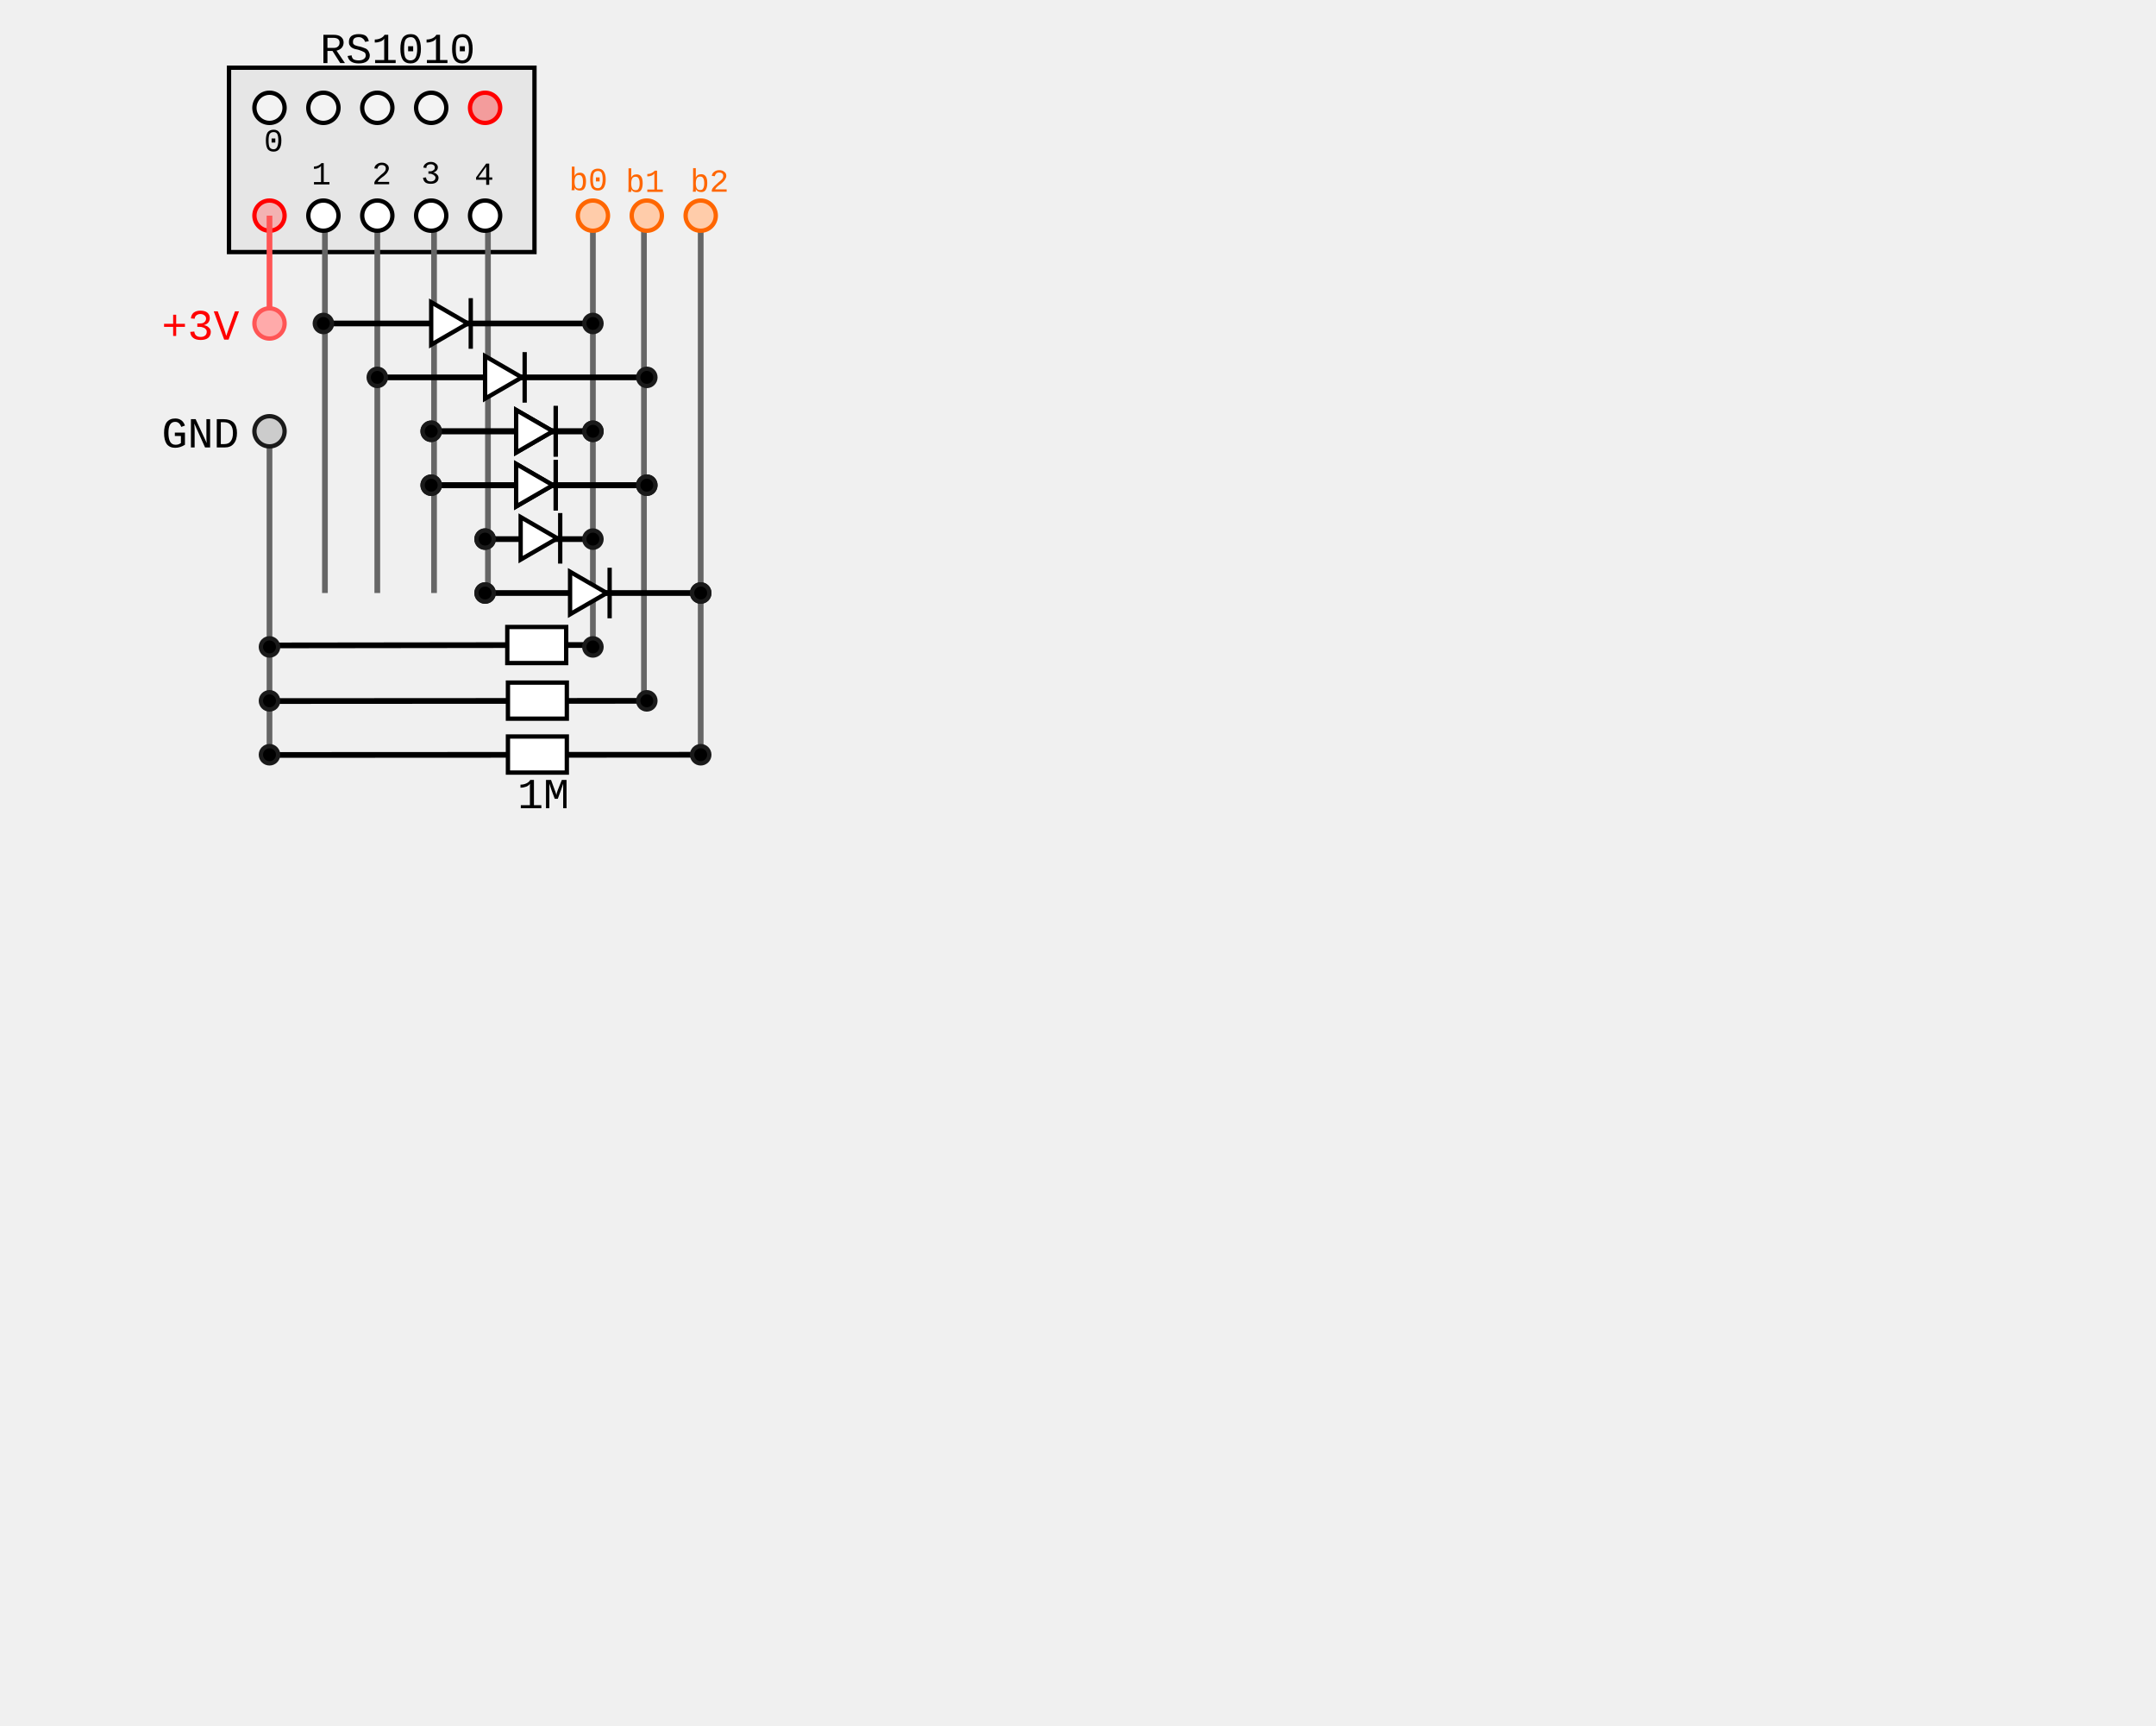
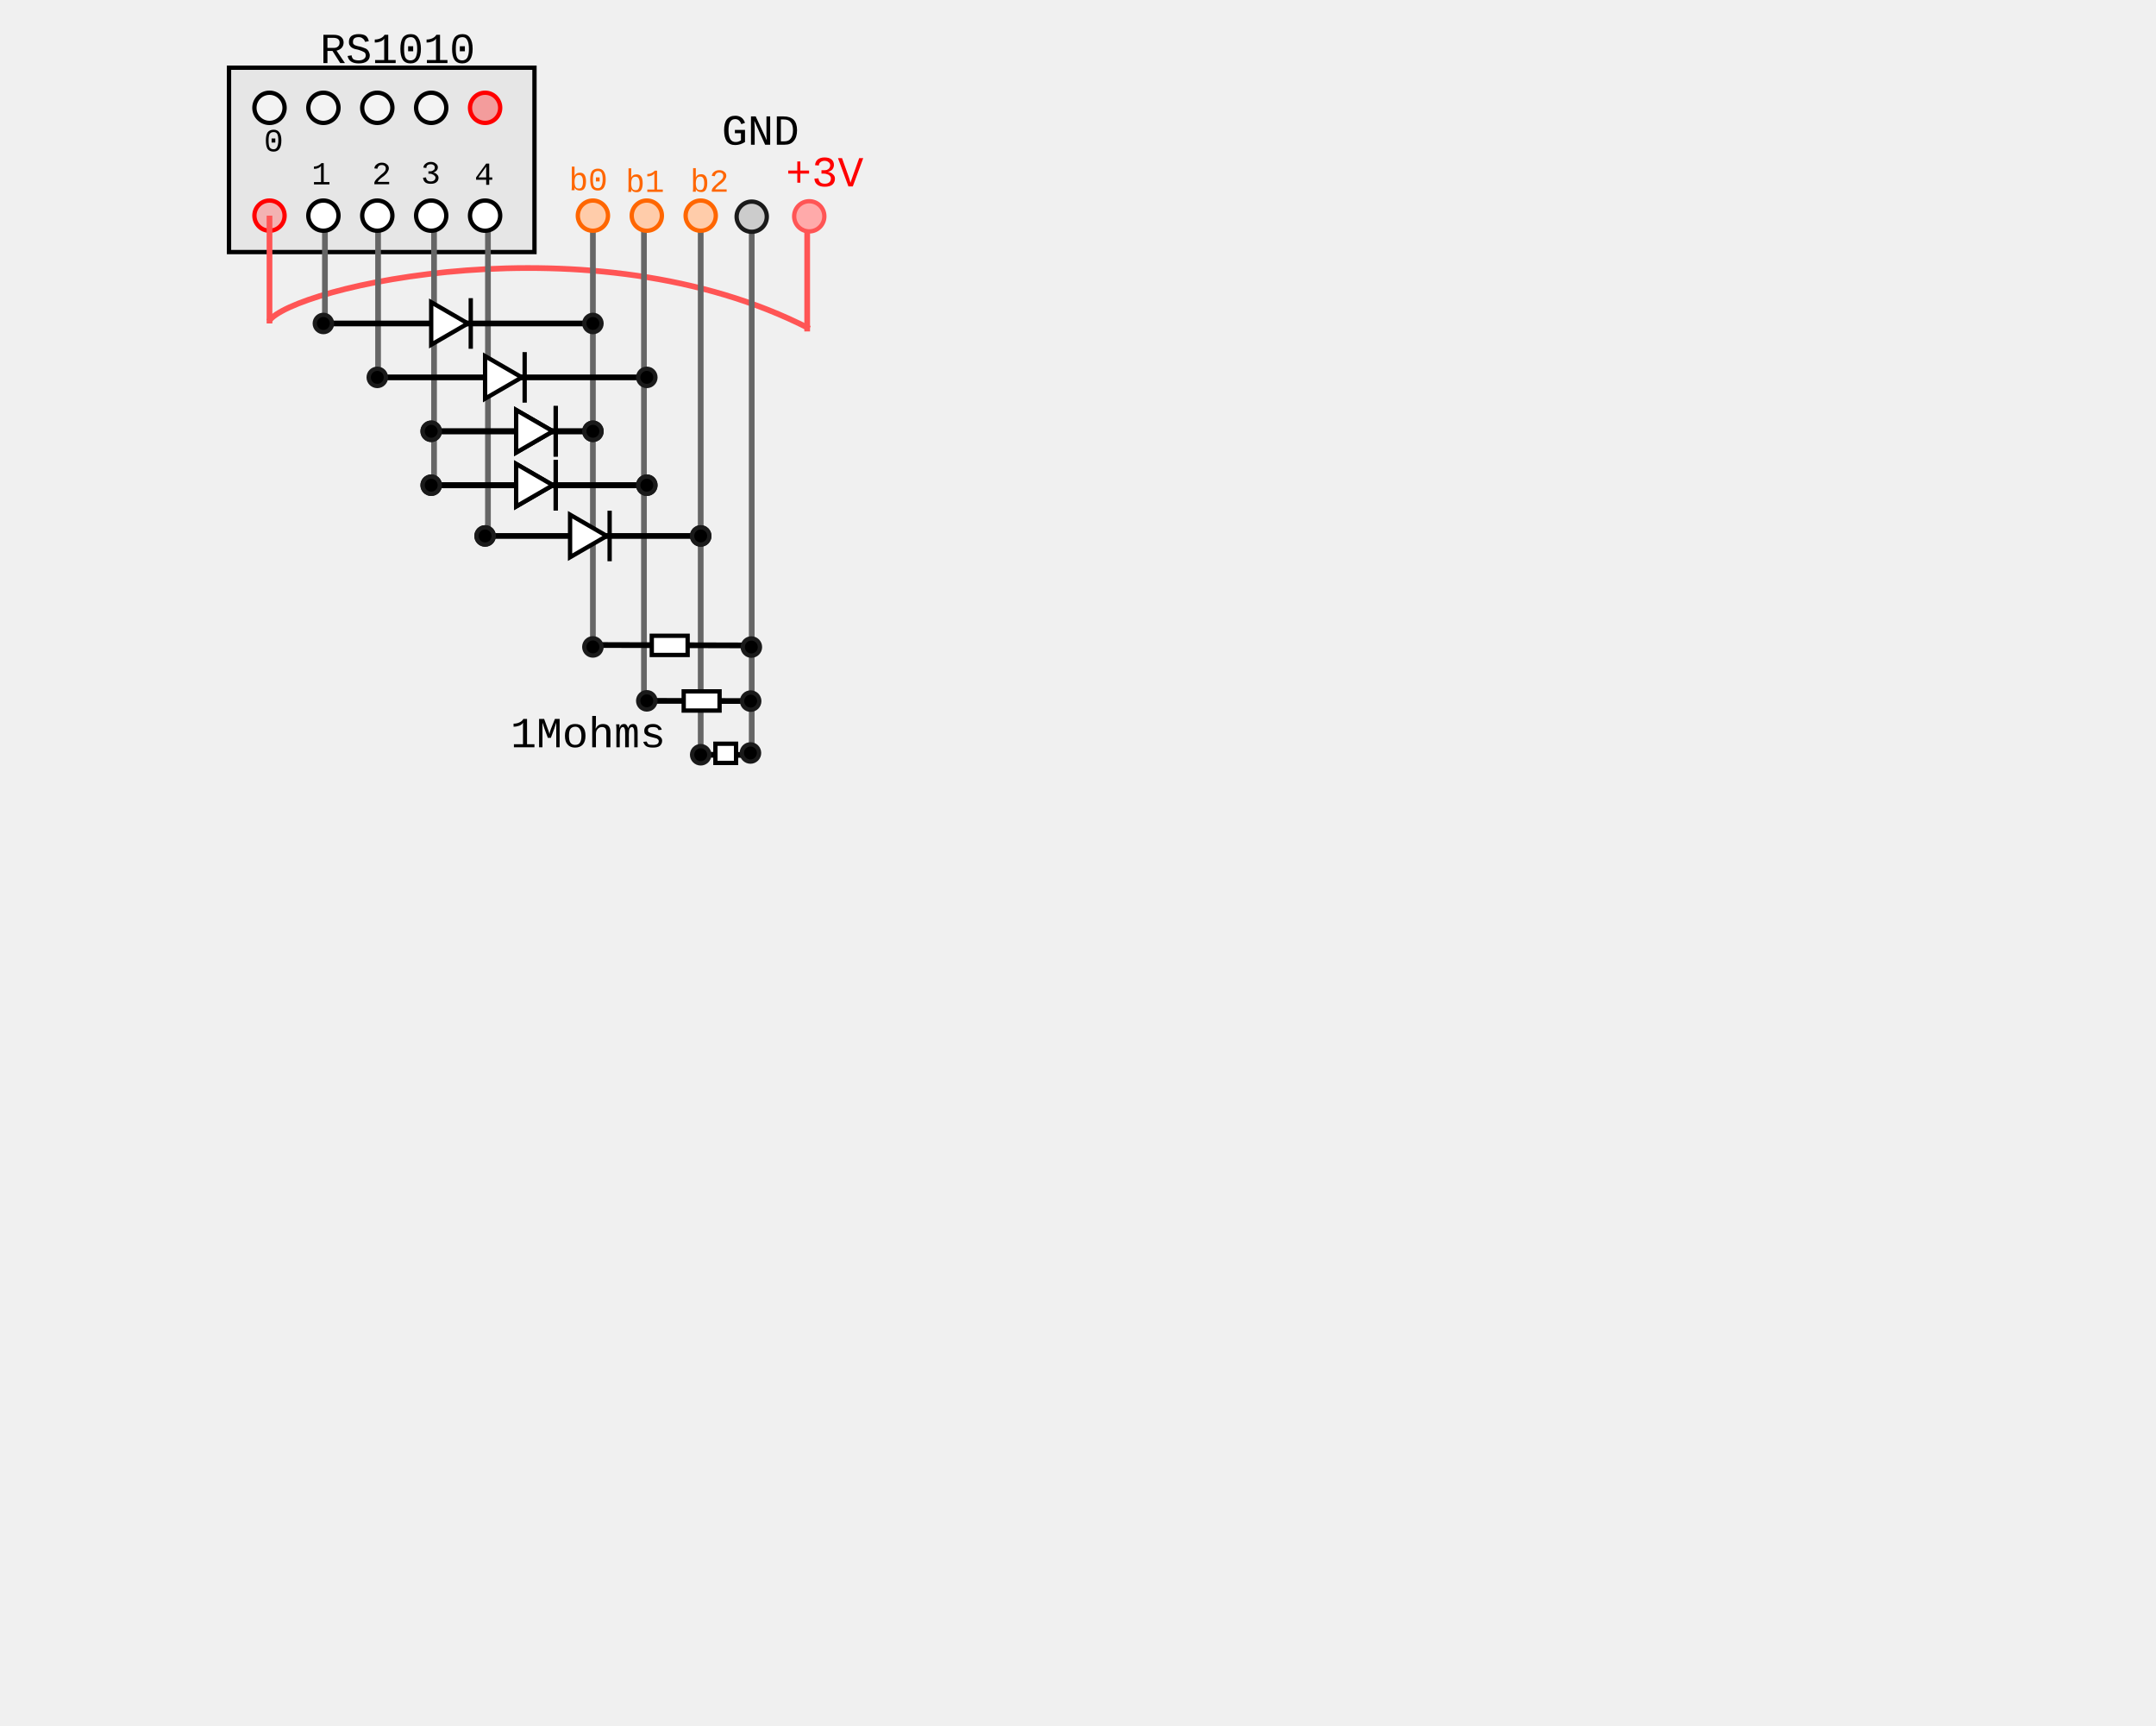
<svg xmlns="http://www.w3.org/2000/svg" width="100mm" height="80mm" viewBox="0 0 100 80" version="1.1" id="svg544">
  <defs id="defs541">
    </defs>
  <g id="layer1">
+     <path style="fill:none;stroke:#ff5555;stroke-width:0.265px;stroke-linecap:butt;stroke-linejoin:miter;stroke-opacity:1" d="m 12.47,14.896 c 1.034,-1.566 14.999,-4.837 25.074,0.343" id="path8501-7-4-5" />
    <rect style="opacity:1;fill:#e6e6e6;fill-opacity:1;fill-rule:evenodd;stroke:#000000;stroke-width:0.2;stroke-linecap:square;stroke-dasharray:none;stop-color:#000000" id="rect9622" width="14.168" height="8.55" x="10.622" y="3.139" />
    <circle style="opacity:0.998;fill:#ff5555;fill-opacity:0.509;fill-rule:evenodd;stroke:#ff0000;stroke-width:0.2;stroke-linecap:square;stroke-dasharray:none;stop-color:#000000" id="path721" cx="22.5" cy="5" r="0.7" />
    <circle style="opacity:0.998;fill:#ff8080;fill-opacity:0.509;fill-rule:evenodd;stroke:#ff0000;stroke-width:0.2;stroke-linecap:square;stroke-dasharray:none;stop-color:#000000" id="path721-1" cx="12.5" cy="10" r="0.7" />
    <circle style="opacity:0.998;fill:#ffffff;fill-opacity:0.509;fill-rule:evenodd;stroke:#000000;stroke-width:0.2;stroke-linecap:square;stroke-dasharray:none;stop-color:#000000" id="path721-6" cx="15" cy="5" r="0.7" />
    <circle style="opacity:0.998;fill:#ffffff;fill-opacity:0.509;fill-rule:evenodd;stroke:#000000;stroke-width:0.2;stroke-linecap:square;stroke-dasharray:none;stop-color:#000000" id="path721-5" cx="17.5" cy="5" r="0.7" />
    <circle style="opacity:0.998;fill:#ffffff;fill-opacity:0.509;fill-rule:evenodd;stroke:#000000;stroke-width:0.2;stroke-linecap:square;stroke-dasharray:none;stop-color:#000000" id="path721-6-5" cx="20" cy="5" r="0.7" />
    <circle style="opacity:0.998;fill:#ffffff;fill-opacity:0.509;fill-rule:evenodd;stroke:#000000;stroke-width:0.2;stroke-linecap:square;stroke-dasharray:none;stop-color:#000000" id="path721-6-5-2" cx="12.5" cy="5" r="0.7" />
    <path style="fill:#666666;stroke:#666666;stroke-width:0.265px;stroke-linecap:butt;stroke-linejoin:miter;stroke-opacity:1" d="M 27.5,10 V 30" id="path8501" />
    <path style="fill:#666666;stroke:#666666;stroke-width:0.265px;stroke-linecap:butt;stroke-linejoin:miter;stroke-opacity:1" d="M 29.868,10 V 32.5" id="path8501-1" />
    <path style="fill:#666666;stroke:#666666;stroke-width:0.265px;stroke-linecap:butt;stroke-linejoin:miter;stroke-opacity:1" d="M 32.5,10 V 35" id="path8501-1-8" />
-     <path style="fill:#666666;stroke:#666666;stroke-width:0.265px;stroke-linecap:butt;stroke-linejoin:miter;stroke-opacity:1" d="M 15.071,10 V 27.5" id="path8501-7" />
-     <path style="fill:#666666;stroke:#666666;stroke-width:0.265px;stroke-linecap:butt;stroke-linejoin:miter;stroke-opacity:1" d="M 12.5,20 V 35" id="path8501-7-6" />
+     <path style="fill:#666666;stroke:#666666;stroke-width:0.265px;stroke-linecap:butt;stroke-linejoin:miter;stroke-opacity:1" d="m 15.071,10 v 5.268" id="path8501-7" />
+     <path style="fill:#666666;stroke:#666666;stroke-width:0.265px;stroke-linecap:butt;stroke-linejoin:miter;stroke-opacity:1" d="M 34.866,10.049 V 35.119" id="path8501-7-6" />
    <path style="fill:#666666;stroke:#ff5555;stroke-width:0.265px;stroke-linecap:butt;stroke-linejoin:miter;stroke-opacity:1" d="m 12.5,10 v 5" id="path8501-7-4" />
-     <path style="fill:#666666;stroke:#666666;stroke-width:0.265px;stroke-linecap:butt;stroke-linejoin:miter;stroke-opacity:1" d="M 17.5,10 V 27.5" id="path8501-1-9" />
-     <path style="fill:#666666;stroke:#666666;stroke-width:0.265px;stroke-linecap:butt;stroke-linejoin:miter;stroke-opacity:1" d="M 20.132,10 V 27.5" id="path8501-1-8-2" />
-     <path style="fill:#666666;stroke:#666666;stroke-width:0.265px;stroke-linecap:butt;stroke-linejoin:miter;stroke-opacity:1" d="M 22.632,10 V 27.5" id="path8501-1-8-2-7" />
+     <path style="fill:#666666;stroke:#ff5555;stroke-width:0.265px;stroke-linecap:butt;stroke-linejoin:miter;stroke-opacity:1" d="m 37.439,10.37 v 5" id="path8501-7-4-3" />
+     <path style="fill:#666666;stroke:#666666;stroke-width:0.265px;stroke-linecap:butt;stroke-linejoin:miter;stroke-opacity:1" d="m 17.536,10 v 7.254" id="path8501-1-9" />
+     <path style="fill:#666666;stroke:#666666;stroke-width:0.265px;stroke-linecap:butt;stroke-linejoin:miter;stroke-opacity:1" d="M 20.132,10 V 22.089" id="path8501-1-8-2" />
+     <path style="fill:#666666;stroke:#666666;stroke-width:0.265px;stroke-linecap:butt;stroke-linejoin:miter;stroke-opacity:1" d="M 22.632,10 V 25.021" id="path8501-1-8-2-7" />
    <g id="g8122">
      <path style="fill:none;stroke:#000000;stroke-width:0.265px;stroke-linecap:butt;stroke-linejoin:miter;stroke-opacity:1" d="M 15,15 H 27.5" id="path8118" />
      <path id="path7907-2" style="opacity:1;fill:#ffffff;fill-opacity:1;fill-rule:evenodd;stroke:#000000;stroke-width:0.2;stroke-linecap:square;stop-color:#000000" d="m 21.835,13.828 v 2.344 z M 20,14.014 v 1.972 L 21.702,15 Z" />
    </g>
    <circle style="fill:#000000;fill-opacity:1;fill-rule:evenodd;stroke:#1a1a1a;stroke-width:0.2;stroke-linecap:square;stroke-dasharray:none;stop-color:#000000" id="path8311" cx="15" cy="15" r="0.4" />
    <circle style="fill:#000000;fill-opacity:1;fill-rule:evenodd;stroke:#1a1a1a;stroke-width:0.2;stroke-linecap:square;stroke-dasharray:none;stop-color:#000000" id="path8311-3" cx="27.5" cy="15" r="0.4" />
    <circle style="opacity:0.998;fill:#ffffff;fill-opacity:1;fill-rule:evenodd;stroke:#000000;stroke-width:0.2;stroke-linecap:square;stroke-dasharray:none;stop-color:#000000" id="path721-3" cx="22.5" cy="10" r="0.7" />
-     <circle style="opacity:0.998;fill:#ffaaaa;fill-opacity:1;fill-rule:evenodd;stroke:#ff5555;stroke-width:0.2;stroke-linecap:square;stroke-dasharray:none;stop-color:#000000" id="path721-3-5" cx="12.5" cy="15" r="0.7" />
-     <circle style="opacity:0.998;fill:#cccccc;fill-opacity:1;fill-rule:evenodd;stroke:#1a1a1a;stroke-width:0.2;stroke-linecap:square;stroke-dasharray:none;stop-color:#000000" id="path721-3-5-0" cx="12.5" cy="20" r="0.7" />
+     <circle style="opacity:0.998;fill:#ffaaaa;fill-opacity:1;fill-rule:evenodd;stroke:#ff5555;stroke-width:0.2;stroke-linecap:square;stroke-dasharray:none;stop-color:#000000" id="path721-3-5-75" cx="37.535" cy="10.031" r="0.7" />
+     <circle style="opacity:0.998;fill:#cccccc;fill-opacity:1;fill-rule:evenodd;stroke:#1a1a1a;stroke-width:0.2;stroke-linecap:square;stroke-dasharray:none;stop-color:#000000" id="path721-3-5-0" cx="34.866" cy="10.049" r="0.7" />
    <circle style="opacity:0.998;fill:#ffccaa;fill-opacity:1;fill-rule:evenodd;stroke:#ff6600;stroke-width:0.2;stroke-linecap:square;stroke-dasharray:none;stop-color:#000000" id="path721-3-5-7" cx="27.5" cy="10" r="0.7" />
    <circle style="opacity:0.998;fill:#ffccaa;fill-opacity:1;fill-rule:evenodd;stroke:#ff6600;stroke-width:0.2;stroke-linecap:square;stroke-dasharray:none;stop-color:#000000" id="path721-3-5-7-4" cx="30" cy="10" r="0.7" />
    <circle style="opacity:0.998;fill:#ffccaa;fill-opacity:1;fill-rule:evenodd;stroke:#ff6600;stroke-width:0.2;stroke-linecap:square;stroke-dasharray:none;stop-color:#000000" id="path721-3-5-7-4-4" cx="32.5" cy="10" r="0.7" />
    <circle style="opacity:0.998;fill:#ffffff;fill-opacity:1;fill-rule:evenodd;stroke:#000000;stroke-width:0.2;stroke-linecap:square;stroke-dasharray:none;stop-color:#000000" id="path721-3-7" cx="15" cy="10" r="0.7" />
    <circle style="opacity:0.998;fill:#ffffff;fill-opacity:1;fill-rule:evenodd;stroke:#000000;stroke-width:0.2;stroke-linecap:square;stroke-dasharray:none;stop-color:#000000" id="path721-3-3" cx="17.5" cy="10" r="0.7" />
    <circle style="opacity:0.998;fill:#ffffff;fill-opacity:1;fill-rule:evenodd;stroke:#000000;stroke-width:0.2;stroke-linecap:square;stroke-dasharray:none;stop-color:#000000" id="path721-3-7-6" cx="20" cy="10" r="0.7" />
    <g id="g8122-6" transform="translate(2.5,2.5)">
      <path style="fill:none;stroke:#000000;stroke-width:0.265px;stroke-linecap:butt;stroke-linejoin:miter;stroke-opacity:1" d="M 15,15 H 27.5" id="path8118-0" />
      <path id="path7907-2-6" style="opacity:1;fill:#ffffff;fill-opacity:1;fill-rule:evenodd;stroke:#000000;stroke-width:0.2;stroke-linecap:square;stop-color:#000000" d="m 21.835,13.828 v 2.344 z M 20,14.014 v 1.972 L 21.702,15 Z" />
    </g>
    <circle style="fill:#000000;fill-opacity:1;fill-rule:evenodd;stroke:#1a1a1a;stroke-width:0.2;stroke-linecap:square;stroke-dasharray:none;stop-color:#000000" id="path8311-2" cx="17.5" cy="17.5" r="0.4" />
    <circle style="fill:#000000;fill-opacity:1;fill-rule:evenodd;stroke:#1a1a1a;stroke-width:0.2;stroke-linecap:square;stroke-dasharray:none;stop-color:#000000" id="path8311-3-6" cx="30" cy="17.5" r="0.4" />
    <g id="g8122-6-5" transform="translate(5,5)">
      <path style="fill:none;stroke:#000000;stroke-width:0.265px;stroke-linecap:butt;stroke-linejoin:miter;stroke-opacity:1" d="m 15,15 h 7.5" id="path8118-0-9" />
      <path id="path7907-2-6-2" style="opacity:1;fill:#ffffff;fill-opacity:1;fill-rule:evenodd;stroke:#000000;stroke-width:0.2;stroke-linecap:square;stop-color:#000000" d="m 20.776,13.828 v 2.344 z m -1.835,0.186 v 1.972 L 20.643,15 Z" />
    </g>
    <circle style="fill:#000000;fill-opacity:1;fill-rule:evenodd;stroke:#1a1a1a;stroke-width:0.2;stroke-linecap:square;stroke-dasharray:none;stop-color:#000000" id="path8311-2-2" cx="20" cy="20" r="0.4" />
    <circle style="fill:#000000;fill-opacity:1;fill-rule:evenodd;stroke:#1a1a1a;stroke-width:0.2;stroke-linecap:square;stroke-dasharray:none;stop-color:#000000" id="path8311-3-6-8" cx="27.5" cy="20" r="0.4" />
    <g id="g8122-6-5-9" transform="translate(5,7.5)">
      <path style="fill:none;stroke:#000000;stroke-width:0.265px;stroke-linecap:butt;stroke-linejoin:miter;stroke-opacity:1" d="M 15,15 H 25" id="path8118-0-9-7" />
      <path id="path7907-2-6-2-3" style="opacity:1;fill:#ffffff;fill-opacity:1;fill-rule:evenodd;stroke:#000000;stroke-width:0.2;stroke-linecap:square;stop-color:#000000" d="m 20.776,13.828 v 2.344 z m -1.835,0.186 v 1.972 L 20.643,15 Z" />
    </g>
    <circle style="fill:#000000;fill-opacity:1;fill-rule:evenodd;stroke:#1a1a1a;stroke-width:0.2;stroke-linecap:square;stroke-dasharray:none;stop-color:#000000" id="path8311-2-2-6" cx="20" cy="22.5" r="0.4" />
    <circle style="fill:#000000;fill-opacity:1;fill-rule:evenodd;stroke:#1a1a1a;stroke-width:0.2;stroke-linecap:square;stroke-dasharray:none;stop-color:#000000" id="path8311-3-6-8-1" cx="30" cy="22.5" r="0.4" />
    <g id="g8122-6-5-2" transform="translate(5,5)">
      <path style="fill:none;stroke:#000000;stroke-width:0.265px;stroke-linecap:butt;stroke-linejoin:miter;stroke-opacity:1" d="m 15,15 h 7.5" id="path8118-0-9-9" />
      <path id="path7907-2-6-2-31" style="opacity:1;fill:#ffffff;fill-opacity:1;fill-rule:evenodd;stroke:#000000;stroke-width:0.2;stroke-linecap:square;stop-color:#000000" d="m 20.776,13.828 v 2.344 z m -1.835,0.186 v 1.972 L 20.643,15 Z" />
    </g>
    <circle style="fill:#000000;fill-opacity:1;fill-rule:evenodd;stroke:#1a1a1a;stroke-width:0.2;stroke-linecap:square;stroke-dasharray:none;stop-color:#000000" id="path8311-2-2-9" cx="20" cy="20" r="0.4" />
    <circle style="fill:#000000;fill-opacity:1;fill-rule:evenodd;stroke:#1a1a1a;stroke-width:0.2;stroke-linecap:square;stroke-dasharray:none;stop-color:#000000" id="path8311-3-6-8-4" cx="27.5" cy="20" r="0.4" />
    <g id="g8122-6-5-9-7" transform="translate(5,7.5)">
      <path style="fill:none;stroke:#000000;stroke-width:0.265px;stroke-linecap:butt;stroke-linejoin:miter;stroke-opacity:1" d="M 15,15 H 25" id="path8118-0-9-7-8" />
      <path id="path7907-2-6-2-3-4" style="opacity:1;fill:#ffffff;fill-opacity:1;fill-rule:evenodd;stroke:#000000;stroke-width:0.2;stroke-linecap:square;stop-color:#000000" d="m 20.776,13.828 v 2.344 z m -1.835,0.186 v 1.972 L 20.643,15 Z" />
    </g>
    <circle style="fill:#000000;fill-opacity:1;fill-rule:evenodd;stroke:#1a1a1a;stroke-width:0.2;stroke-linecap:square;stroke-dasharray:none;stop-color:#000000" id="path8311-2-2-6-5" cx="20" cy="22.5" r="0.4" />
    <circle style="fill:#000000;fill-opacity:1;fill-rule:evenodd;stroke:#1a1a1a;stroke-width:0.2;stroke-linecap:square;stroke-dasharray:none;stop-color:#000000" id="path8311-3-6-8-1-0" cx="30" cy="22.5" r="0.4" />
-     <circle style="fill:#000000;fill-opacity:1;fill-rule:evenodd;stroke:#1a1a1a;stroke-width:0.2;stroke-linecap:square;stroke-dasharray:none;stop-color:#000000" id="path8311-2-2-0" cx="22.5" cy="25" r="0.4" />
-     <g id="g8122-6-5-9-3" transform="translate(7.5,12.5)">
+     <g id="g8122-6-5-9-3" transform="translate(7.5,9.854167)">
      <path style="fill:none;stroke:#000000;stroke-width:0.265px;stroke-linecap:butt;stroke-linejoin:miter;stroke-opacity:1" d="M 15,15 H 25" id="path8118-0-9-7-2" />
      <path id="path7907-2-6-2-3-0" style="opacity:1;fill:#ffffff;fill-opacity:1;fill-rule:evenodd;stroke:#000000;stroke-width:0.2;stroke-linecap:square;stop-color:#000000" d="m 20.776,13.828 v 2.344 z m -1.835,0.186 v 1.972 L 20.643,15 Z" />
    </g>
-     <path style="fill:none;stroke:#000000;stroke-width:0.265px;stroke-linecap:butt;stroke-linejoin:miter;stroke-opacity:1" d="m 12.325,29.93 15.275,-0.019" id="path8118-0-9-7-2-5" />
-     <rect style="fill:#ffffff;fill-opacity:1;fill-rule:evenodd;stroke:#000000;stroke-width:0.2;stroke-linecap:square;stroke-dasharray:none;stop-color:#000000" id="rect9832" width="2.732" height="1.673" x="23.529" y="29.075" />
-     <path style="fill:none;stroke:#000000;stroke-width:0.265px;stroke-linecap:butt;stroke-linejoin:miter;stroke-opacity:1" d="M 12.362,32.51 30,32.5" id="path8118-0-9-7-2-5-2" />
-     <rect style="fill:#ffffff;fill-opacity:1;fill-rule:evenodd;stroke:#000000;stroke-width:0.2;stroke-linecap:square;stroke-dasharray:none;stop-color:#000000" id="rect9832-0" width="2.732" height="1.673" x="23.559" y="31.654" />
-     <path style="fill:none;stroke:#000000;stroke-width:0.265px;stroke-linecap:butt;stroke-linejoin:miter;stroke-opacity:1" d="M 12.362,35.01 32.5,35" id="path8118-0-9-7-2-5-2-6" />
-     <rect style="fill:#ffffff;fill-opacity:1;fill-rule:evenodd;stroke:#000000;stroke-width:0.2;stroke-linecap:square;stroke-dasharray:none;stop-color:#000000" id="rect9832-0-8" width="2.732" height="1.673" x="23.559" y="34.154" />
-     <circle style="fill:#000000;fill-opacity:1;fill-rule:evenodd;stroke:#1a1a1a;stroke-width:0.2;stroke-linecap:square;stroke-dasharray:none;stop-color:#000000" id="path8311-2-2-6-6" cx="22.5" cy="27.5" r="0.4" />
-     <circle style="fill:#000000;fill-opacity:1;fill-rule:evenodd;stroke:#1a1a1a;stroke-width:0.2;stroke-linecap:square;stroke-dasharray:none;stop-color:#000000" id="path8311-3-6-8-1-1" cx="32.5" cy="27.5" r="0.4" />
-     <g id="g8122-6-5-2-5" transform="translate(7.5,10)">
-       <path style="fill:none;stroke:#000000;stroke-width:0.265px;stroke-linecap:butt;stroke-linejoin:miter;stroke-opacity:1" d="m 15,15 h 5" id="path8118-0-9-9-5" />
-       <path id="path7907-2-6-2-31-4" style="opacity:1;fill:#ffffff;fill-opacity:1;fill-rule:evenodd;stroke:#000000;stroke-width:0.2;stroke-linecap:square;stop-color:#000000" d="m 18.484,13.792 v 2.344 z m -1.835,0.186 v 1.972 l 1.702,-0.986 z" />
-     </g>
-     <circle style="fill:#000000;fill-opacity:1;fill-rule:evenodd;stroke:#1a1a1a;stroke-width:0.2;stroke-linecap:square;stroke-dasharray:none;stop-color:#000000" id="path8311-2-2-9-7" cx="22.5" cy="25" r="0.4" />
-     <circle style="fill:#000000;fill-opacity:1;fill-rule:evenodd;stroke:#1a1a1a;stroke-width:0.2;stroke-linecap:square;stroke-dasharray:none;stop-color:#000000" id="path8311-3-6-8-4-6" cx="27.5" cy="25" r="0.4" />
-     <circle style="fill:#000000;fill-opacity:1;fill-rule:evenodd;stroke:#1a1a1a;stroke-width:0.2;stroke-linecap:square;stroke-dasharray:none;stop-color:#000000" id="path8311-2-2-6-5-3" cx="22.5" cy="27.5" r="0.4" />
-     <circle style="fill:#000000;fill-opacity:1;fill-rule:evenodd;stroke:#1a1a1a;stroke-width:0.2;stroke-linecap:square;stroke-dasharray:none;stop-color:#000000" id="path8311-3-6-8-1-0-7" cx="32.5" cy="27.5" r="0.4" />
+     <path style="fill:none;stroke:#000000;stroke-width:0.265px;stroke-linecap:butt;stroke-linejoin:miter;stroke-opacity:1" d="m 34.791,29.93 -7.188,-0.019" id="path8118-0-9-7-2-5" />
+     <rect style="fill:#ffffff;fill-opacity:1;fill-rule:evenodd;stroke:#000000;stroke-width:0.2;stroke-linecap:square;stroke-dasharray:none;stop-color:#000000" id="rect9832" width="1.663" height="0.89" x="30.231" y="29.483" />
+     <path style="fill:none;stroke:#000000;stroke-width:0.265px;stroke-linecap:butt;stroke-linejoin:miter;stroke-opacity:1" d="M 35.074,32.51 30.002,32.5" id="path8118-0-9-7-2-5-2" />
+     <path style="fill:none;stroke:#000000;stroke-width:0.265px;stroke-linecap:butt;stroke-linejoin:miter;stroke-opacity:1" d="M 34.964,35.01 32.503,35" id="path8118-0-9-7-2-5-2-6" />
+     <circle style="fill:#000000;fill-opacity:1;fill-rule:evenodd;stroke:#1a1a1a;stroke-width:0.2;stroke-linecap:square;stroke-dasharray:none;stop-color:#000000" id="path8311-2-2-6-6" cx="22.5" cy="24.854" r="0.4" />
+     <circle style="fill:#000000;fill-opacity:1;fill-rule:evenodd;stroke:#1a1a1a;stroke-width:0.2;stroke-linecap:square;stroke-dasharray:none;stop-color:#000000" id="path8311-3-6-8-1-1" cx="32.5" cy="24.854" r="0.4" />
+     <circle style="fill:#000000;fill-opacity:1;fill-rule:evenodd;stroke:#1a1a1a;stroke-width:0.2;stroke-linecap:square;stroke-dasharray:none;stop-color:#000000" id="path8311-2-2-6-5-3" cx="22.5" cy="24.854" r="0.4" />
+     <circle style="fill:#000000;fill-opacity:1;fill-rule:evenodd;stroke:#1a1a1a;stroke-width:0.2;stroke-linecap:square;stroke-dasharray:none;stop-color:#000000" id="path8311-3-6-8-1-0-7" cx="32.5" cy="24.854" r="0.4" />
    <circle style="fill:#000000;fill-opacity:1;fill-rule:evenodd;stroke:#1a1a1a;stroke-width:0.2;stroke-linecap:square;stroke-dasharray:none;stop-color:#000000" id="path8311-3-6-8-1-0-7-9" cx="27.5" cy="30" r="0.4" />
    <circle style="fill:#000000;fill-opacity:1;fill-rule:evenodd;stroke:#1a1a1a;stroke-width:0.2;stroke-linecap:square;stroke-dasharray:none;stop-color:#000000" id="path8311-3-6-8-1-0-7-9-2" cx="30" cy="32.5" r="0.4" />
-     <circle style="fill:#000000;fill-opacity:1;fill-rule:evenodd;stroke:#1a1a1a;stroke-width:0.2;stroke-linecap:square;stroke-dasharray:none;stop-color:#000000" id="path8311-3-6-8-1-0-7-9-2-4" cx="12.5" cy="30" r="0.4" />
-     <circle style="fill:#000000;fill-opacity:1;fill-rule:evenodd;stroke:#1a1a1a;stroke-width:0.2;stroke-linecap:square;stroke-dasharray:none;stop-color:#000000" id="path8311-3-6-8-1-0-7-9-2-4-9" cx="12.5" cy="32.5" r="0.4" />
-     <circle style="fill:#000000;fill-opacity:1;fill-rule:evenodd;stroke:#1a1a1a;stroke-width:0.2;stroke-linecap:square;stroke-dasharray:none;stop-color:#000000" id="path8311-3-6-8-1-0-7-9-2-4-9-5" cx="12.5" cy="35" r="0.4" />
+     <circle style="fill:#000000;fill-opacity:1;fill-rule:evenodd;stroke:#1a1a1a;stroke-width:0.2;stroke-linecap:square;stroke-dasharray:none;stop-color:#000000" id="path8311-3-6-8-1-0-7-9-2-4" cx="34.849" cy="30.006" r="0.4" />
+     <circle style="fill:#000000;fill-opacity:1;fill-rule:evenodd;stroke:#1a1a1a;stroke-width:0.2;stroke-linecap:square;stroke-dasharray:none;stop-color:#000000" id="path8311-3-6-8-1-0-7-9-2-4-9" cx="34.817" cy="32.513" r="0.4" />
+     <circle style="fill:#000000;fill-opacity:1;fill-rule:evenodd;stroke:#1a1a1a;stroke-width:0.2;stroke-linecap:square;stroke-dasharray:none;stop-color:#000000" id="path8311-3-6-8-1-0-7-9-2-4-9-5" cx="34.807" cy="34.918" r="0.4" />
    <circle style="fill:#000000;fill-opacity:1;fill-rule:evenodd;stroke:#1a1a1a;stroke-width:0.2;stroke-linecap:square;stroke-dasharray:none;stop-color:#000000" id="path8311-3-6-8-1-0-7-9-2-6" cx="32.5" cy="35" r="0.4" />
-     <text xml:space="preserve" style="font-size:3px;line-height:0.25;font-family:'Liberation Mono';-inkscape-font-specification:'Liberation Mono';letter-spacing:0px;word-spacing:0px;fill:#ff0000;stroke-width:0.265" x="7.5" y="15" id="text9161">
-       <tspan id="tspan9159" style="fill:#ff0000;stroke-width:0.265" x="7.5" y="15" />
-       <tspan style="font-size:2px;fill:#ff0000;stroke-width:0.265" id="tspan9163" x="7.5" y="15.75">+3V</tspan>
+     <text xml:space="preserve" style="font-size:3px;line-height:0.25;font-family:'Liberation Mono';-inkscape-font-specification:'Liberation Mono';letter-spacing:0px;word-spacing:0px;fill:#ff0000;stroke-width:0.265" x="36.448" y="7.896" id="text9161">
+       <tspan id="tspan9159" style="fill:#ff0000;stroke-width:0.265" x="36.448" y="7.896" />
+       <tspan style="font-size:2px;fill:#ff0000;stroke-width:0.265" id="tspan9163" x="36.448" y="8.646">+3V</tspan>
    </text>
-     <text xml:space="preserve" style="font-size:3px;line-height:0.25;font-family:'Liberation Mono';-inkscape-font-specification:'Liberation Mono';letter-spacing:0px;word-spacing:0px;fill:#000000;stroke-width:0.265" x="7.5" y="20" id="text9161-4">
-       <tspan id="tspan9159-8" style="fill:#000000;stroke-width:0.265" x="7.5" y="20" />
-       <tspan style="font-size:2px;fill:#000000;stroke-width:0.265" id="tspan9163-71" x="7.5" y="20.75">GND</tspan>
+     <text xml:space="preserve" style="font-size:3px;line-height:0.25;font-family:'Liberation Mono';-inkscape-font-specification:'Liberation Mono';letter-spacing:0px;word-spacing:0px;fill:#000000;stroke-width:0.265" x="33.477" y="5.961" id="text9161-4">
+       <tspan id="tspan9159-8" style="fill:#000000;stroke-width:0.265" x="33.477" y="5.961" />
+       <tspan style="font-size:2px;fill:#000000;stroke-width:0.265" id="tspan9163-71" x="33.477" y="6.711">GND</tspan>
    </text>
-     <text xml:space="preserve" style="font-size:3px;line-height:0.25;font-family:'Liberation Mono';-inkscape-font-specification:'Liberation Mono';letter-spacing:0px;word-spacing:0px;fill:#000000;stroke-width:0.265" x="24.001" y="36.73" id="text9161-4-2">
-       <tspan id="tspan9159-8-26" style="fill:#000000;stroke-width:0.265" x="24.001" y="36.73" />
-       <tspan style="font-size:2px;fill:#000000;stroke-width:0.265" id="tspan9163-71-1" x="24.001" y="37.48">1M</tspan>
+     <text xml:space="preserve" style="font-size:3px;line-height:0.25;font-family:'Liberation Mono';-inkscape-font-specification:'Liberation Mono';letter-spacing:0px;word-spacing:0px;fill:#000000;stroke-width:0.265" x="23.681" y="33.905" id="text9161-4-2">
+       <tspan id="tspan9159-8-26" style="fill:#000000;stroke-width:0.265" x="23.681" y="33.905" />
+       <tspan style="font-size:2px;fill:#000000;stroke-width:0.265" id="tspan9163-71-1" x="23.681" y="34.655">1Mohms</tspan>
    </text>
    <text xml:space="preserve" style="font-size:3px;line-height:0.25;font-family:'Liberation Mono';-inkscape-font-specification:'Liberation Mono';letter-spacing:0px;word-spacing:0px;fill:#000000;stroke-width:0.265" x="14.842" y="2.175" id="text9161-4-7">
      <tspan id="tspan9159-8-2" style="fill:#000000;stroke-width:0.265" x="14.842" y="2.175" />
      <tspan style="font-size:2px;fill:#000000;stroke-width:0.265" id="tspan9163-71-7" x="14.842" y="2.925">RS1010</tspan>
    </text>
    <text xml:space="preserve" style="font-size:3px;line-height:0.25;font-family:'Liberation Mono';-inkscape-font-specification:'Liberation Mono';letter-spacing:0px;word-spacing:0px;fill:#ff6600;stroke-width:0.265" x="26.381" y="8.071" id="text9161-3">
      <tspan id="tspan9159-0" style="fill:#ff6600;stroke-width:0.265" x="26.381" y="8.071" />
      <tspan style="font-size:1.5px;fill:#ff6600;stroke-width:0.265" id="tspan9163-7" x="26.381" y="8.821">b0</tspan>
    </text>
    <text xml:space="preserve" style="font-size:3px;line-height:0.25;font-family:'Liberation Mono';-inkscape-font-specification:'Liberation Mono';letter-spacing:0px;word-spacing:0px;fill:#000000;stroke-width:0.265" x="14.452" y="7.799" id="text9161-3-0">
      <tspan id="tspan9159-0-6" style="fill:#000000;stroke-width:0.265" x="14.452" y="7.799" />
      <tspan style="font-size:1.5px;fill:#000000;stroke-width:0.265" id="tspan9163-7-1" x="14.452" y="8.549">1</tspan>
    </text>
    <text xml:space="preserve" style="font-size:3px;line-height:0.25;font-family:'Liberation Mono';-inkscape-font-specification:'Liberation Mono';letter-spacing:0px;word-spacing:0px;fill:#000000;stroke-width:0.265" x="12.237" y="6.266" id="text9161-3-0-5">
      <tspan id="tspan9159-0-6-9" style="fill:#000000;stroke-width:0.265" x="12.237" y="6.266" />
      <tspan style="font-size:1.5px;fill:#000000;stroke-width:0.265" id="tspan9163-7-1-4" x="12.237" y="7.016">0</tspan>
    </text>
    <text xml:space="preserve" style="font-size:3px;line-height:0.25;font-family:'Liberation Mono';-inkscape-font-specification:'Liberation Mono';letter-spacing:0px;word-spacing:0px;fill:#000000;stroke-width:0.265" x="17.255" y="7.791" id="text9161-3-0-5-9">
      <tspan id="tspan9159-0-6-9-0" style="fill:#000000;stroke-width:0.265" x="17.255" y="7.791" />
      <tspan style="font-size:1.5px;fill:#000000;stroke-width:0.265" id="tspan9163-7-1-4-9" x="17.255" y="8.541">2</tspan>
    </text>
    <text xml:space="preserve" style="font-size:3px;line-height:0.25;font-family:'Liberation Mono';-inkscape-font-specification:'Liberation Mono';letter-spacing:0px;word-spacing:0px;fill:#000000;stroke-width:0.265" x="19.529" y="7.755" id="text9161-3-0-5-9-1">
      <tspan id="tspan9159-0-6-9-0-7" style="fill:#000000;stroke-width:0.265" x="19.529" y="7.755" />
      <tspan style="font-size:1.5px;fill:#000000;stroke-width:0.265" id="tspan9163-7-1-4-9-7" x="19.529" y="8.505">3</tspan>
    </text>
    <text xml:space="preserve" style="font-size:3px;line-height:0.25;font-family:'Liberation Mono';-inkscape-font-specification:'Liberation Mono';letter-spacing:0px;word-spacing:0px;fill:#000000;stroke-width:0.265" x="22.005" y="7.82" id="text9161-3-0-5-9-1-1">
      <tspan id="tspan9159-0-6-9-0-7-1" style="fill:#000000;stroke-width:0.265" x="22.005" y="7.82" />
      <tspan style="font-size:1.5px;fill:#000000;stroke-width:0.265" id="tspan9163-7-1-4-9-7-5" x="22.005" y="8.57">4</tspan>
    </text>
    <text xml:space="preserve" style="font-size:3px;line-height:0.25;font-family:'Liberation Mono';-inkscape-font-specification:'Liberation Mono';letter-spacing:0px;word-spacing:0px;fill:#ff6600;stroke-width:0.265" x="29.013" y="8.147" id="text9161-3-8">
      <tspan id="tspan9159-0-4" style="fill:#ff6600;stroke-width:0.265" x="29.013" y="8.147" />
      <tspan style="font-size:1.5px;fill:#ff6600;stroke-width:0.265" id="tspan9163-7-3" x="29.013" y="8.897">b1</tspan>
    </text>
    <text xml:space="preserve" style="font-size:3px;line-height:0.25;font-family:'Liberation Mono';-inkscape-font-specification:'Liberation Mono';letter-spacing:0px;word-spacing:0px;fill:#ff6600;stroke-width:0.265" x="32.008" y="8.141" id="text9161-3-8-1">
      <tspan id="tspan9159-0-4-4" style="fill:#ff6600;stroke-width:0.265" x="32.008" y="8.141" />
      <tspan style="font-size:1.5px;fill:#ff6600;stroke-width:0.265" id="tspan9163-7-3-9" x="32.008" y="8.891">b2</tspan>
    </text>
+     <rect style="fill:#ffffff;fill-opacity:1;fill-rule:evenodd;stroke:#000000;stroke-width:0.2;stroke-linecap:square;stroke-dasharray:none;stop-color:#000000" id="rect9832-3" width="1.663" height="0.89" x="31.712" y="32.061" />
+     <rect style="fill:#ffffff;fill-opacity:1;fill-rule:evenodd;stroke:#000000;stroke-width:0.2;stroke-linecap:square;stroke-dasharray:none;stop-color:#000000" id="rect9832-3-6" width="0.958" height="0.89" x="33.182" y="34.489" />
  </g>
</svg>
